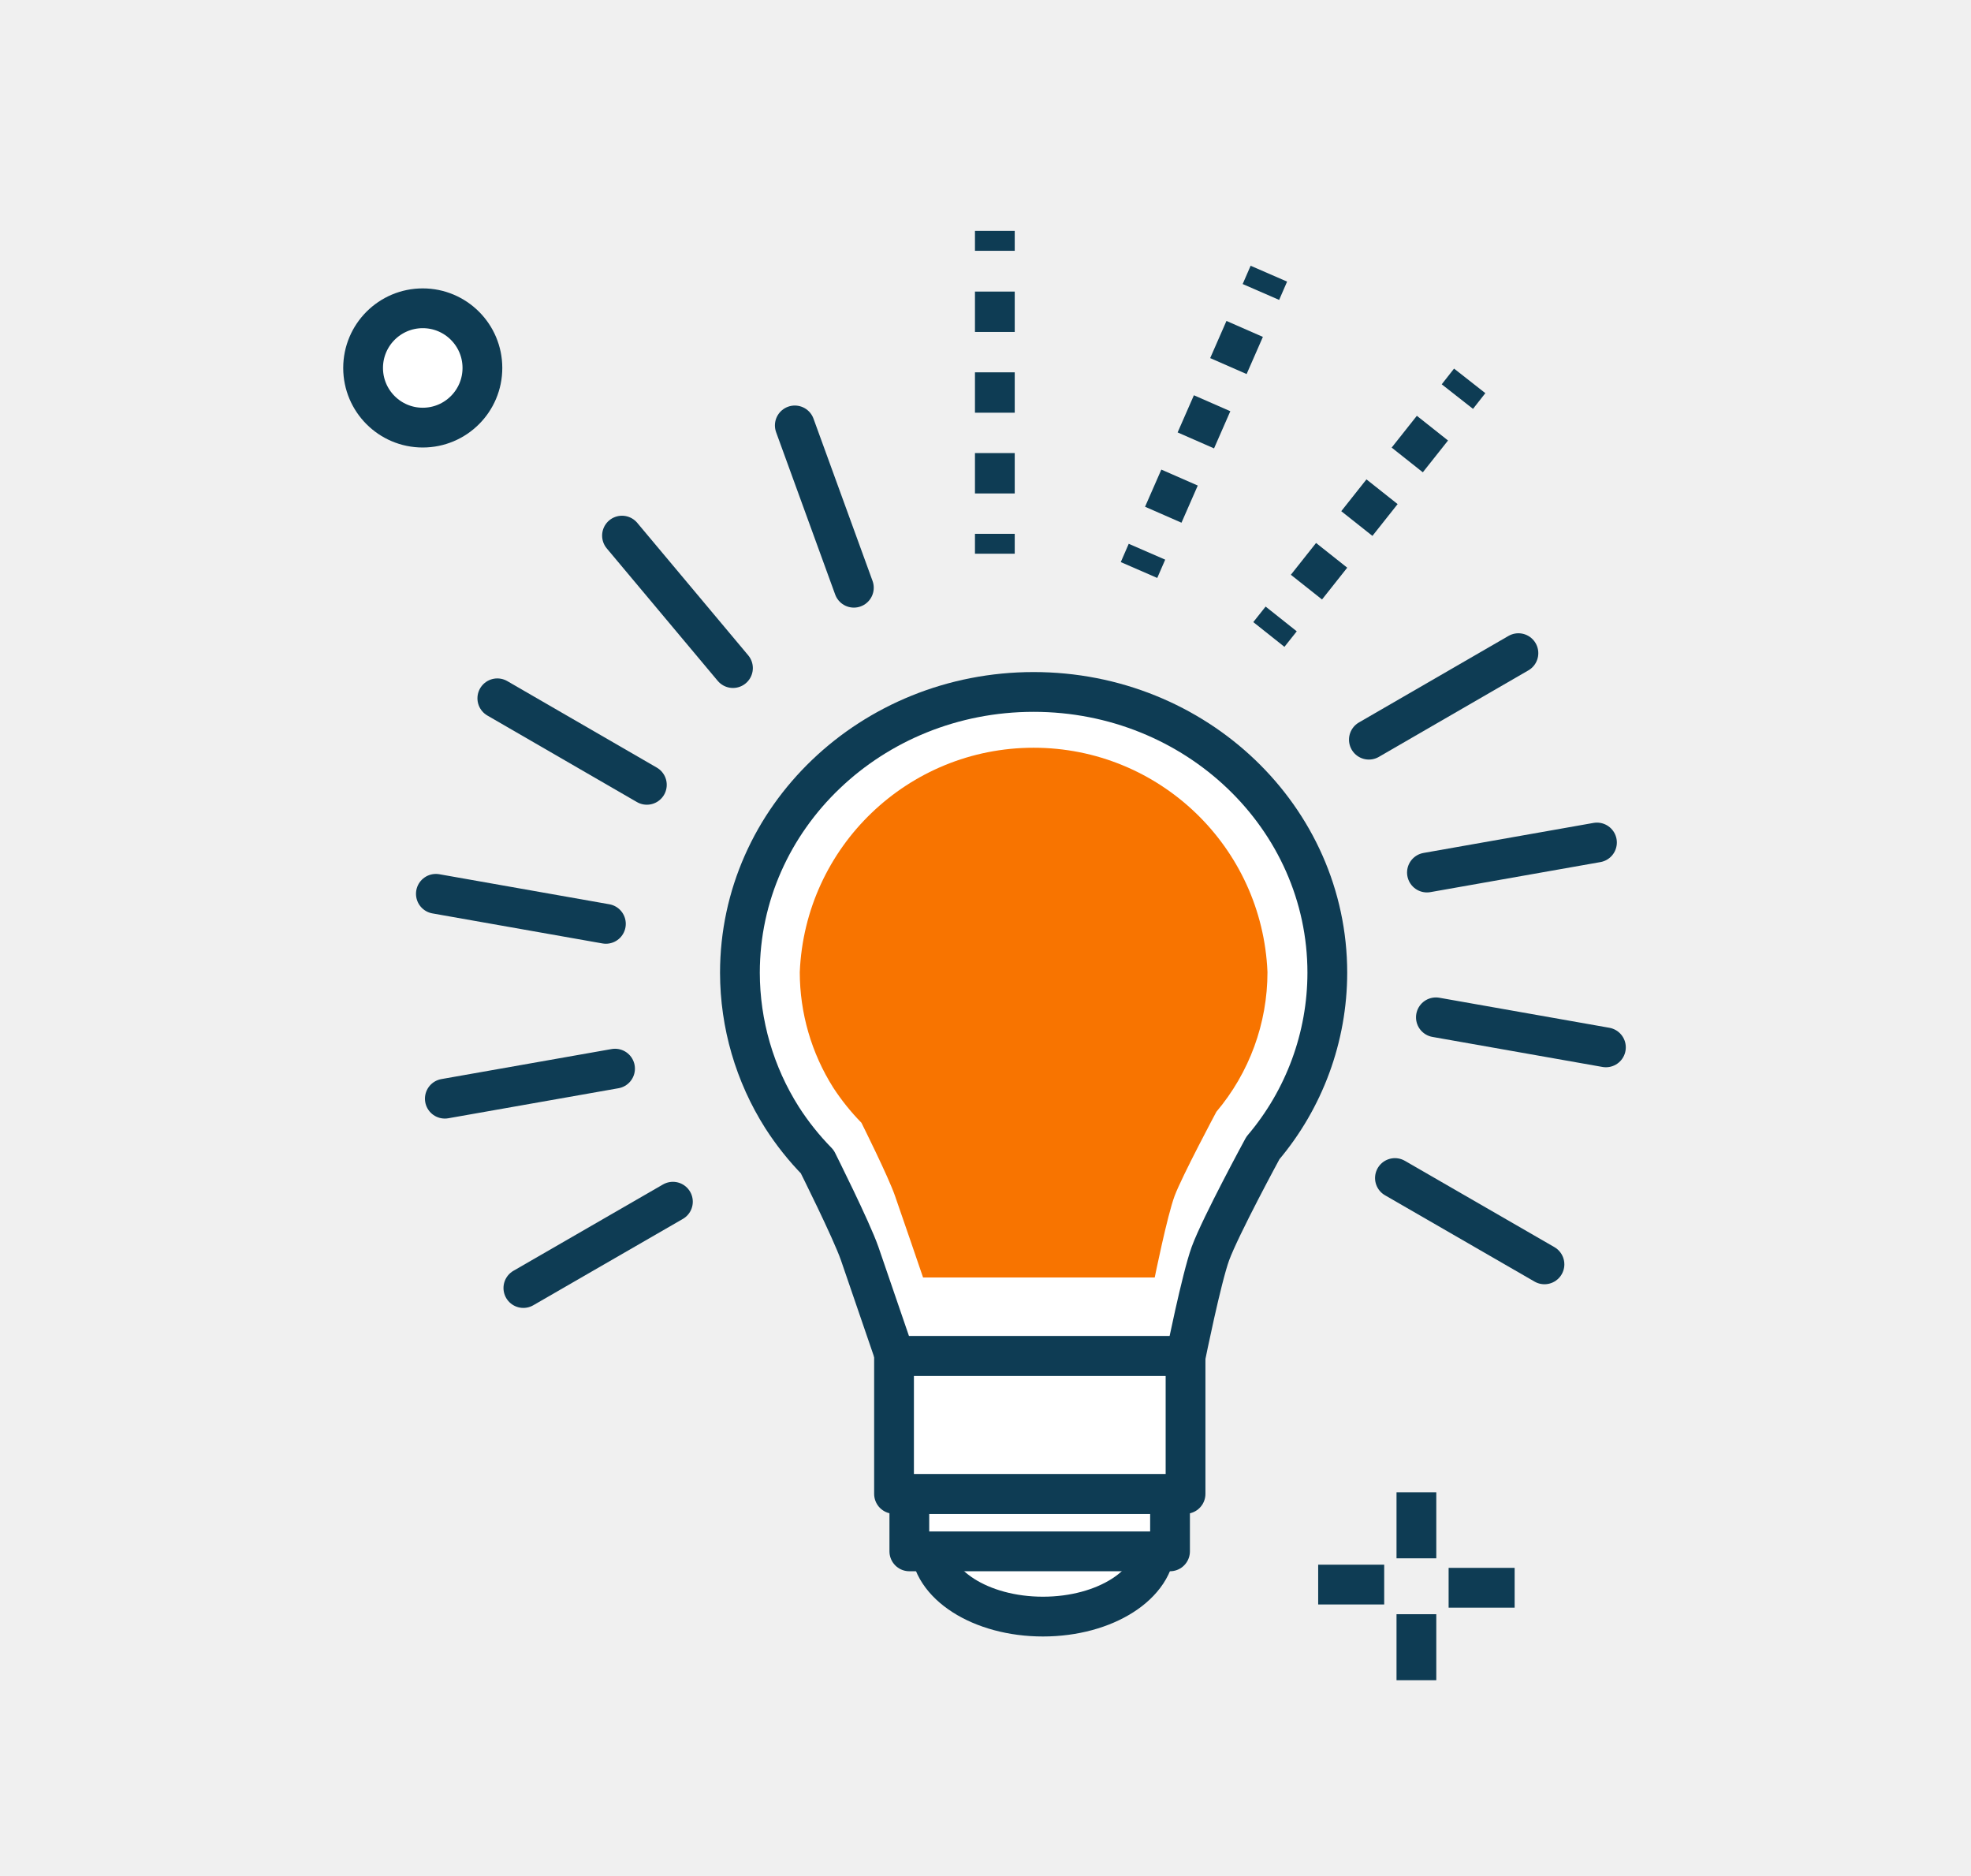
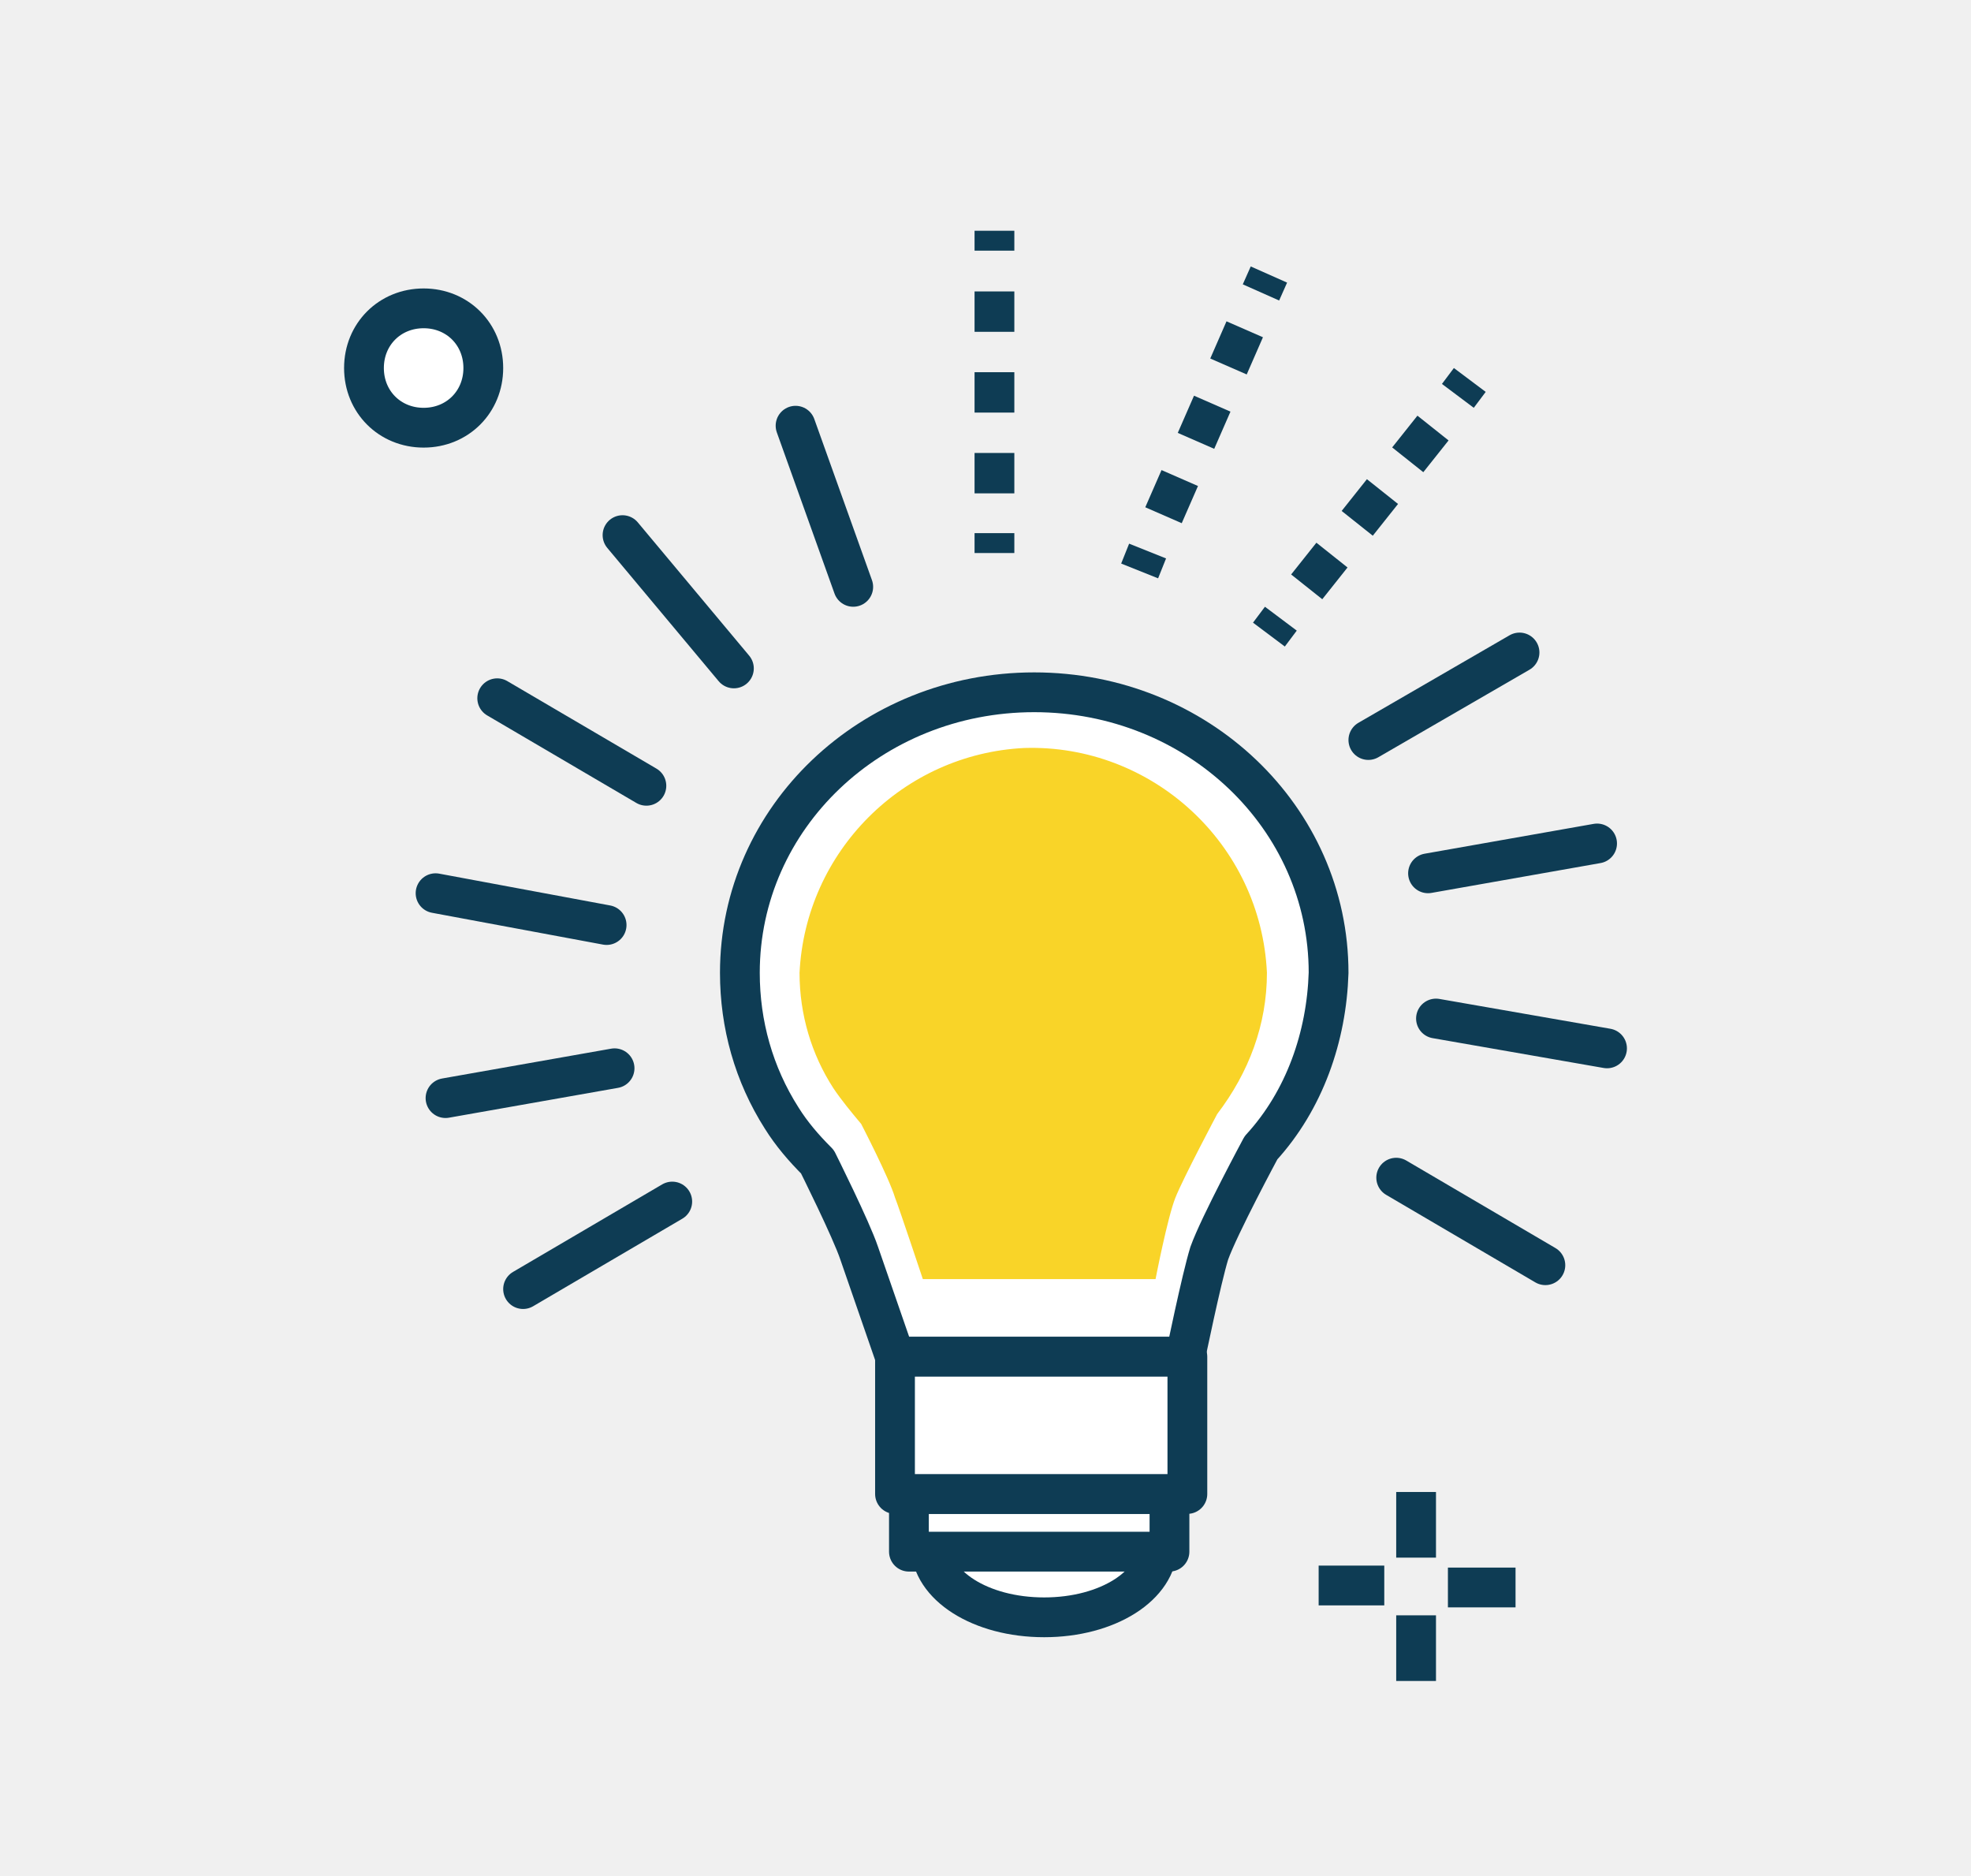
- <svg xmlns="http://www.w3.org/2000/svg" id="bg" viewBox="0 0 99.12 94.32">
-   <defs>
-     <style>.cls-1,.cls-2,.cls-3,.cls-7{fill:#fff;}.cls-1,.cls-2,.cls-3,.cls-5,.cls-6,.cls-8,.cls-9{stroke:#0e3c54;stroke-width:2px;}.cls-1,.cls-5,.cls-6,.cls-8,.cls-9{stroke-miterlimit:10;}.cls-2,.cls-3{stroke-linejoin:round;}.cls-3{stroke-linecap:round;}.cls-4{fill:#f87400;}.cls-5,.cls-6,.cls-8,.cls-9{fill:none;}.cls-6{stroke-dasharray:2.03 2.03;}.cls-8{stroke-dasharray:2.04 2.04;}.cls-9{stroke-dasharray:2.04 2.04;}</style>
-   </defs>
-   <path class="cls-1" d="M24.26,18.5a3,3,0,1,1-3-3A3,3,0,0,1,24.26,18.5Z" />
-   <line class="cls-1" x1="71.23" y1="75.03" x2="71.23" y2="78.35" />
-   <line class="cls-1" x1="66.29" y1="79.67" x2="69.61" y2="79.67" />
-   <line class="cls-1" x1="71.23" y1="84.48" x2="71.23" y2="81.16" />
-   <line class="cls-1" x1="76.17" y1="79.83" x2="72.85" y2="79.83" />
-   <path class="cls-2" d="M46.79,77.3c0,.12,0,.24,0,.36,0,2,2.53,3.62,5.66,3.62s5.66-1.62,5.66-3.62a2.19,2.19,0,0,0,0-.36Z" />
-   <path class="cls-3" d="M66.75,48.91c0-7.8-6.61-14.12-14.77-14.12S37.21,41.11,37.21,48.91a13.62,13.62,0,0,0,2.12,7.28,13.91,13.91,0,0,0,1.77,2.22h0s1.71,3.41,2.13,4.61L45,68.18H59.63s.79-3.91,1.24-5.15c.51-1.39,2.64-5.31,2.64-5.31h0A13.64,13.64,0,0,0,66.75,48.91Z" />
-   <path class="cls-4" d="M63.74,48.88a11.77,11.77,0,0,0-23.52,0,10.89,10.89,0,0,0,1.68,5.8,11.48,11.48,0,0,0,1.42,1.77h0s1.36,2.72,1.69,3.68c.18.5,1.41,4.1,1.41,4.1H58.07s.63-3.11,1-4.1,2.1-4.23,2.1-4.23h0A10.88,10.88,0,0,0,63.74,48.88Z" />
-   <rect class="cls-2" x="45.73" y="75.12" width="13.11" height="2.88" />
-   <rect class="cls-2" x="44.96" y="68.18" width="14.66" height="6.93" />
-   <line class="cls-5" x1="50.03" y1="27.84" x2="50.03" y2="26.84" />
-   <line class="cls-6" x1="50.03" y1="24.81" x2="50.03" y2="13.62" />
-   <line class="cls-5" x1="50.03" y1="12.61" x2="50.03" y2="11.61" />
-   <line class="cls-3" x1="42.94" y1="29.55" x2="39.97" y2="21.39" />
-   <line class="cls-3" x1="36.86" y1="33.59" x2="31.28" y2="26.93" />
-   <line class="cls-3" x1="32.53" y1="39.46" x2="25.01" y2="35.11" />
-   <line class="cls-3" x1="30.47" y1="46.45" x2="21.92" y2="44.94" />
-   <line class="cls-3" x1="30.93" y1="53.73" x2="22.37" y2="55.24" />
-   <line class="cls-3" x1="33.84" y1="60.42" x2="26.32" y2="64.76" />
-   <line class="cls-3" x1="70.15" y1="59.23" x2="77.67" y2="63.57" />
-   <line class="cls-3" x1="72.21" y1="51.15" x2="80.76" y2="52.66" />
-   <line class="cls-3" x1="71.76" y1="43.87" x2="80.31" y2="42.36" />
-   <line class="cls-3" x1="68.84" y1="37.19" x2="76.36" y2="32.84" />
-   <line class="cls-7" x1="63.81" y1="31.9" x2="73.91" y2="19.15" />
-   <line class="cls-5" x1="63.81" y1="31.9" x2="64.43" y2="31.12" />
-   <line class="cls-8" x1="65.7" y1="29.52" x2="72.66" y2="20.74" />
-   <line class="cls-5" x1="73.29" y1="19.94" x2="73.91" y2="19.15" />
-   <line class="cls-7" x1="57.28" y1="28.66" x2="63.81" y2="13.76" />
-   <line class="cls-5" x1="57.28" y1="28.66" x2="57.68" y2="27.74" />
-   <line class="cls-9" x1="58.5" y1="25.88" x2="63" y2="15.61" />
-   <line class="cls-5" x1="63.41" y1="14.68" x2="63.81" y2="13.76" />
+ <svg xmlns="http://www.w3.org/2000/svg" version="1.1" id="bg" x="0px" y="0px" viewBox="0 0 99.1 94.3" style="enable-background:new 0 0 99.1 94.3;" xml:space="preserve">
+   <style type="text/css">
+ 	.st0{fill:#FFFFFF;stroke:#0E3C54;stroke-width:2;stroke-miterlimit:10;}
+ 	.st1{fill:none;stroke:#0E3C54;stroke-width:2;stroke-miterlimit:10;}
+ 	.st2{fill:#FFFFFF;stroke:#0E3C54;stroke-width:2;stroke-linejoin:round;}
+ 	.st3{fill:#FFFFFF;stroke:#0E3C54;stroke-width:2;stroke-linecap:round;stroke-linejoin:round;}
+ 	.st4{fill:#F9D428;}
+ 	.st5{fill:none;stroke:#0E3C54;stroke-width:2;stroke-miterlimit:10;stroke-dasharray:2.03,2.03;}
+ 	.st6{fill:none;stroke:#0E3C54;stroke-width:2;stroke-linecap:round;stroke-linejoin:round;}
+ 	.st7{fill:none;}
+ 	.st8{fill:none;stroke:#0E3C54;stroke-width:2;stroke-miterlimit:10;stroke-dasharray:2.04,2.04;}
+ </style>
+   <path class="st0" d="M24.3,18.5c0,1.7-1.3,3-3,3s-3-1.3-3-3s1.3-3,3-3S24.3,16.8,24.3,18.5z" />
+   <line class="st1" x1="71.2" y1="75" x2="71.2" y2="78.3" />
+   <line class="st1" x1="66.3" y1="79.7" x2="69.6" y2="79.7" />
+   <line class="st1" x1="71.2" y1="84.5" x2="71.2" y2="81.2" />
+   <line class="st1" x1="76.2" y1="79.8" x2="72.8" y2="79.8" />
+   <path class="st2" d="M46.8,77.3c0,0.1,0,0.2,0,0.4c0,2,2.5,3.6,5.7,3.6s5.7-1.6,5.7-3.6c0-0.1,0-0.2,0-0.4H46.8z" />
+   <path class="st3" d="M66.8,48.9c0-7.8-6.6-14.1-14.8-14.1s-14.8,6.3-14.8,14.1c0,2.6,0.7,5.1,2.1,7.3c0.5,0.8,1.1,1.5,1.8,2.2l0,0  c0,0,1.7,3.4,2.1,4.6l1.8,5.2h14.6c0,0,0.8-3.9,1.2-5.2c0.5-1.4,2.6-5.3,2.6-5.3l0,0C65.6,55.3,66.7,52.1,66.8,48.9z" />
+   <path class="st4" d="M63.7,48.9c-0.3-6.5-5.8-11.5-12.2-11.3c-6.1,0.3-11,5.2-11.3,11.3c0,2.1,0.6,4.1,1.7,5.8  c0.4,0.6,0.9,1.2,1.4,1.8l0,0c0,0,1.4,2.7,1.7,3.7c0.2,0.5,1.4,4.1,1.4,4.1h11.7c0,0,0.6-3.1,1-4.1s2.1-4.2,2.1-4.2l0,0  C62.8,53.9,63.7,51.5,63.7,48.9z" />
+   <rect x="45.7" y="75.1" class="st2" width="13.1" height="2.9" />
+   <rect x="45" y="68.2" class="st2" width="14.7" height="6.9" />
+   <line class="st1" x1="50" y1="27.8" x2="50" y2="26.8" />
+   <line class="st5" x1="50" y1="24.8" x2="50" y2="13.6" />
+   <line class="st1" x1="50" y1="12.6" x2="50" y2="11.6" />
+   <line class="st6" x1="42.9" y1="29.5" x2="40" y2="21.4" />
+   <line class="st6" x1="36.9" y1="33.6" x2="31.3" y2="26.9" />
+   <line class="st6" x1="32.5" y1="39.5" x2="25" y2="35.1" />
+   <line class="st6" x1="30.5" y1="46.5" x2="21.9" y2="44.9" />
+   <line class="st6" x1="30.9" y1="53.7" x2="22.4" y2="55.2" />
+   <line class="st6" x1="33.8" y1="60.4" x2="26.3" y2="64.8" />
+   <line class="st6" x1="70.2" y1="59.2" x2="77.7" y2="63.6" />
+   <line class="st6" x1="72.2" y1="51.2" x2="80.8" y2="52.7" />
+   <line class="st6" x1="71.8" y1="43.9" x2="80.3" y2="42.4" />
+   <line class="st6" x1="68.8" y1="37.2" x2="76.4" y2="32.8" />
+   <line class="st7" x1="63.8" y1="31.9" x2="73.9" y2="19.1" />
+   <line class="st1" x1="63.8" y1="31.9" x2="64.4" y2="31.1" />
+   <line class="st8" x1="65.7" y1="29.5" x2="72.7" y2="20.7" />
+   <line class="st1" x1="73.3" y1="19.9" x2="73.9" y2="19.1" />
+   <line class="st7" x1="57.3" y1="28.7" x2="63.8" y2="13.8" />
+   <line class="st1" x1="57.3" y1="28.7" x2="57.7" y2="27.7" />
+   <line class="st8" x1="58.5" y1="25.9" x2="63" y2="15.6" />
+   <line class="st1" x1="63.4" y1="14.7" x2="63.8" y2="13.8" />
</svg>
